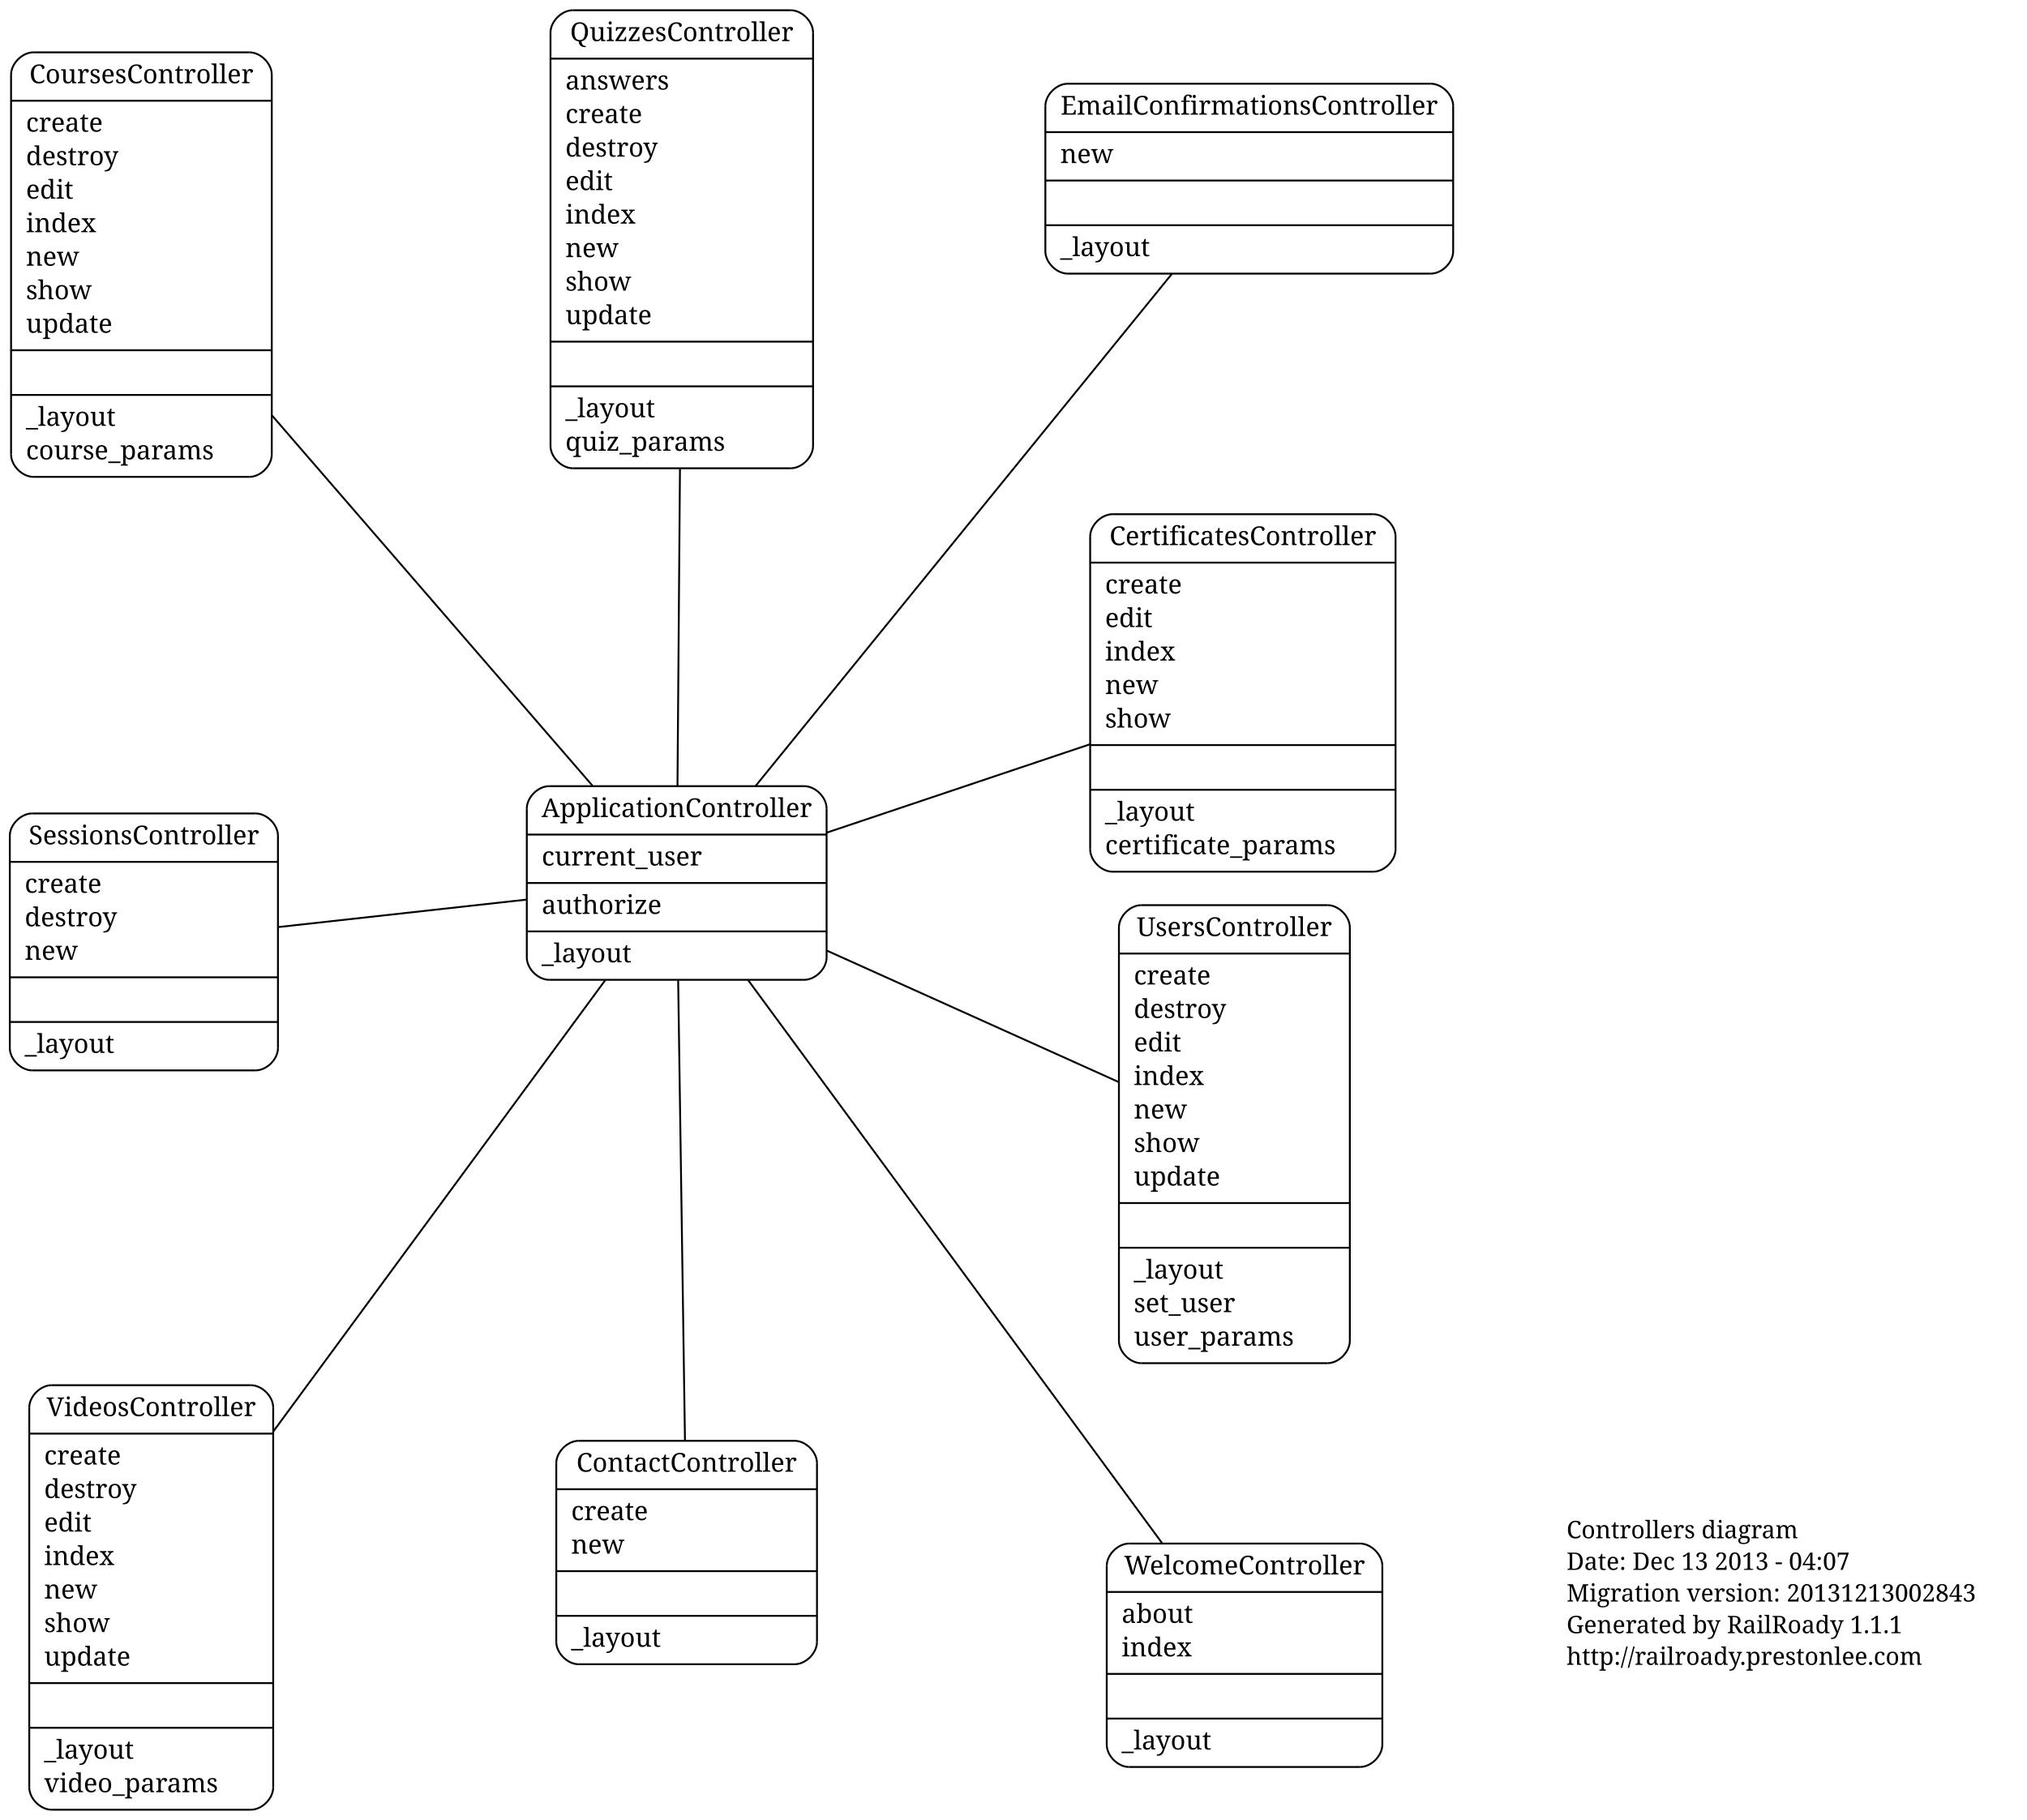
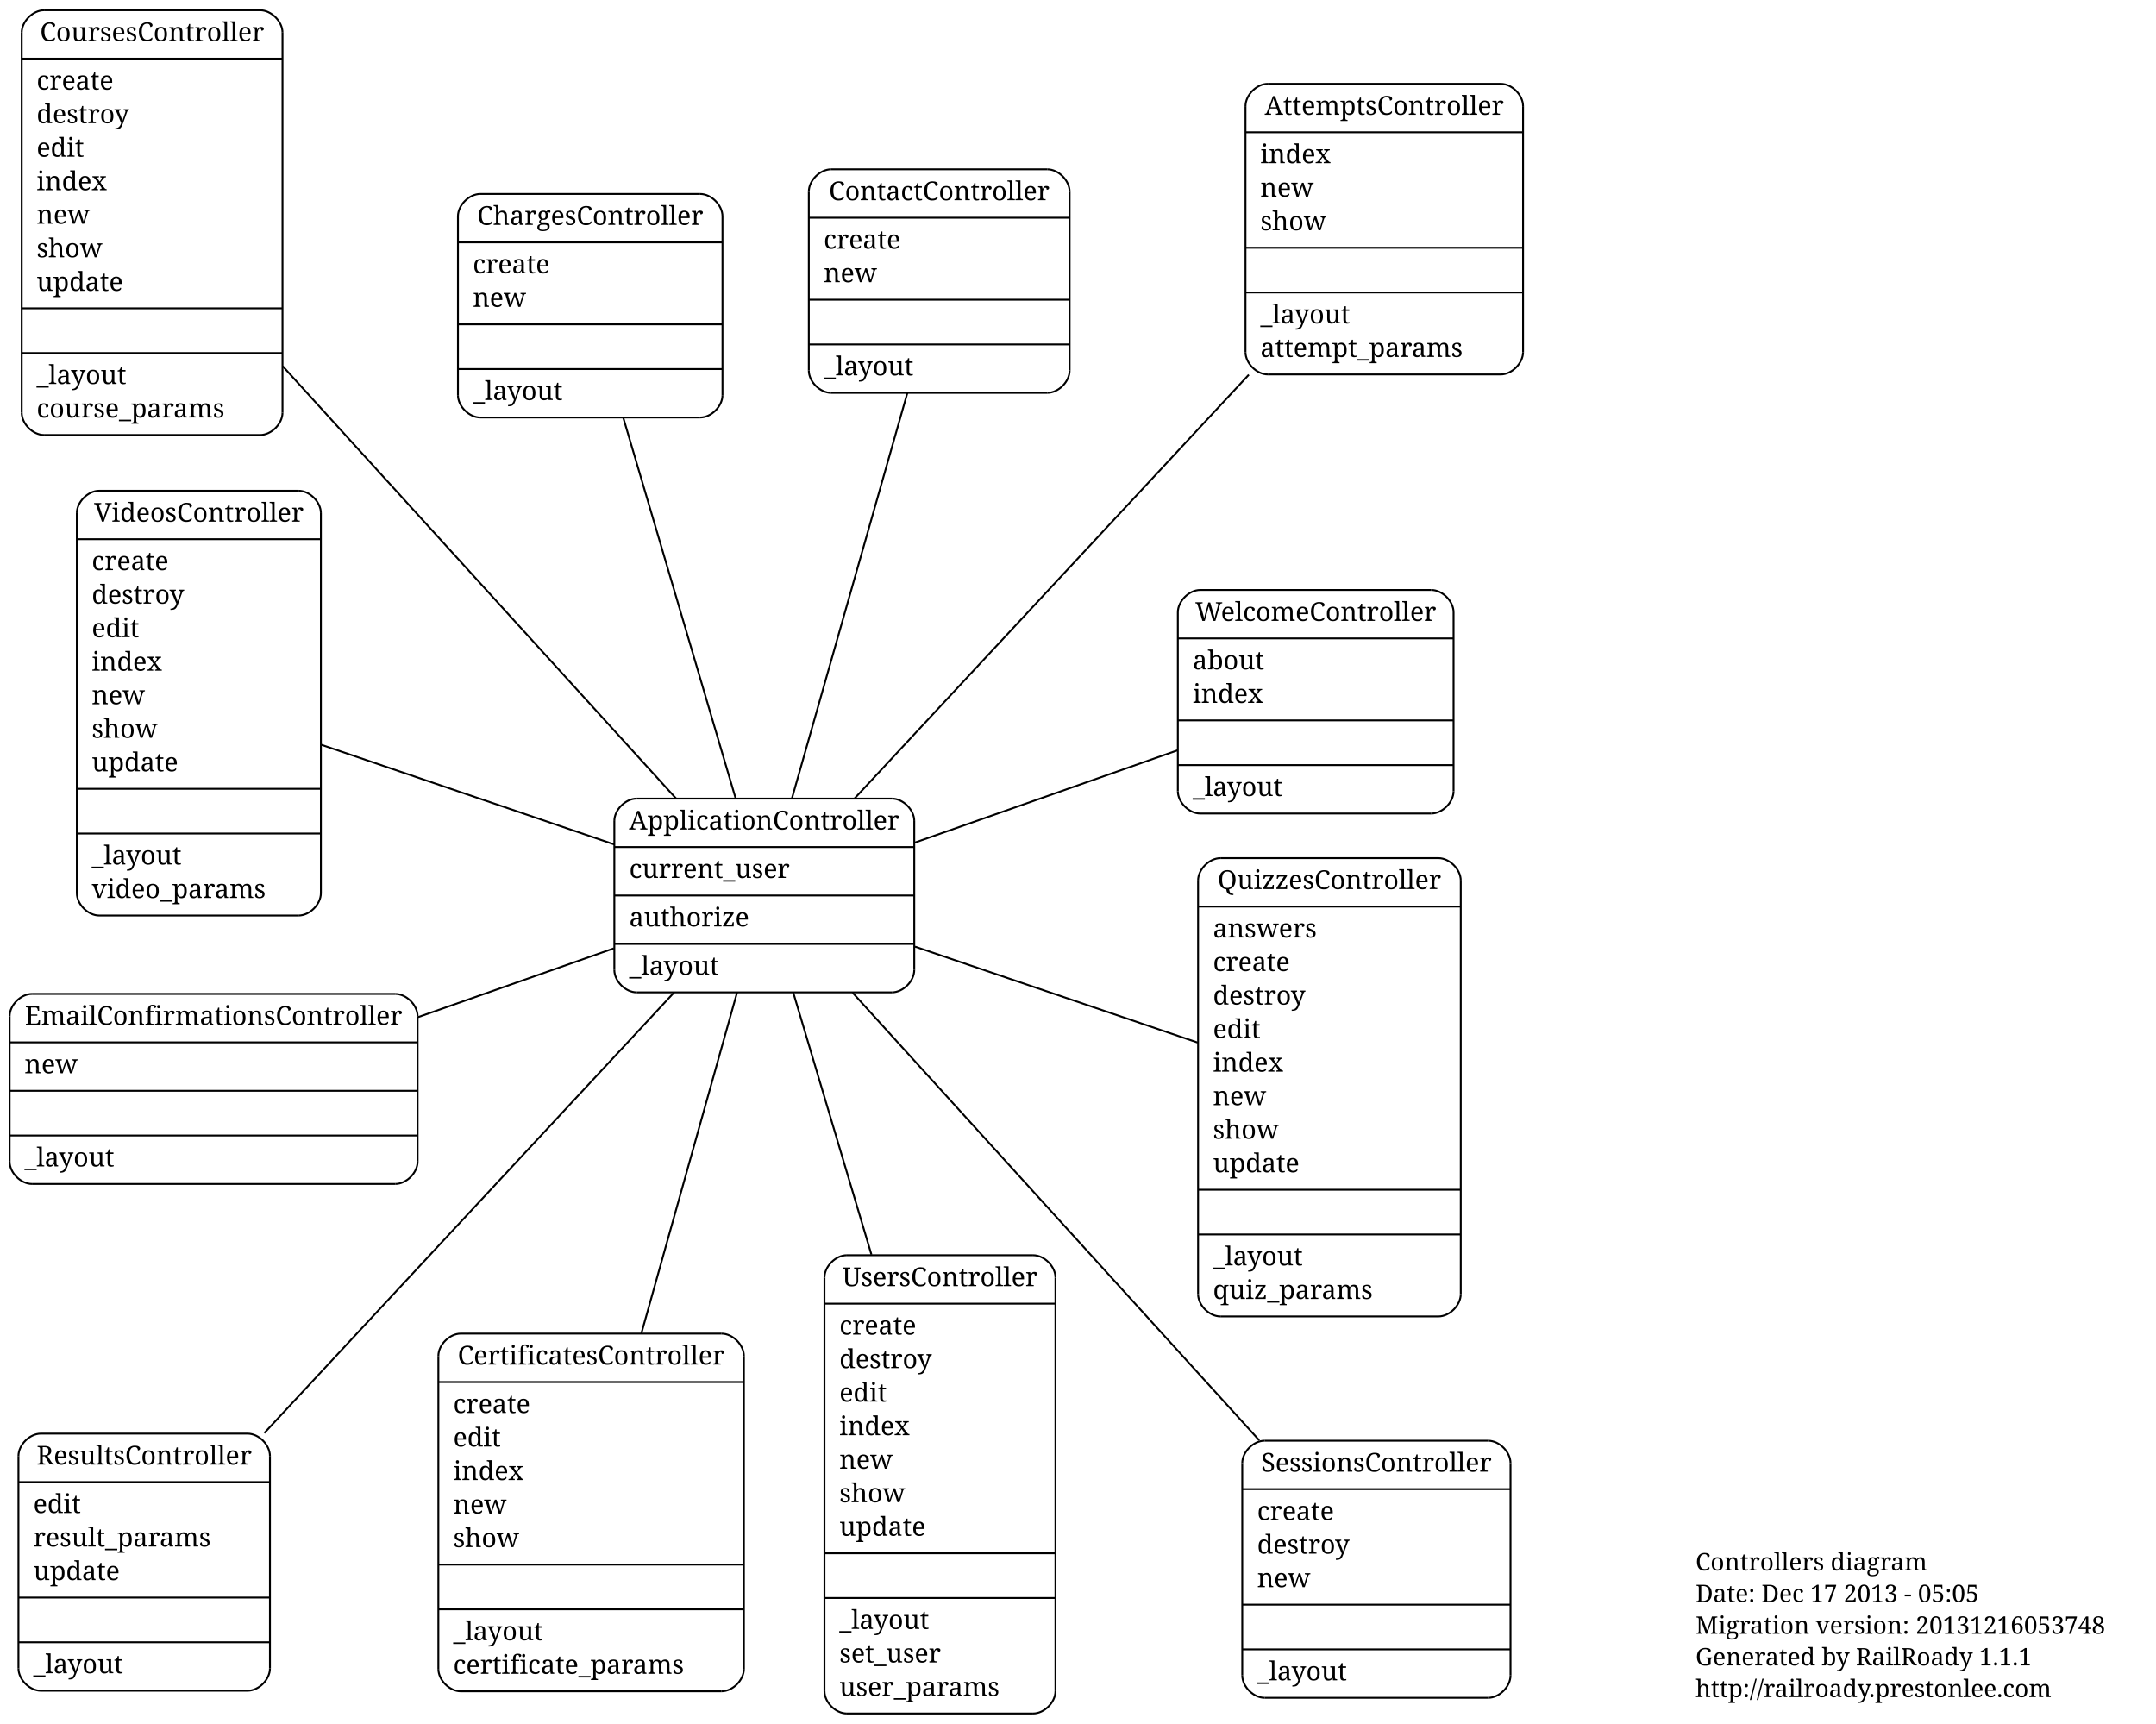
- <svg xmlns="http://www.w3.org/2000/svg" width="1088pt" height="977pt" viewBox="0.00 0.00 1088.00 977.48">
-   <g id="graph1" class="graph" transform="scale(1 1) rotate(0) translate(4 973.478)">
-     <polygon fill="white" stroke="white" points="-4,5 -4,-973.478 1085,-973.478 1085,5 -4,5" />
+ <svg xmlns="http://www.w3.org/2000/svg" width="1157pt" height="925pt" viewBox="0.00 0.00 1157.00 925.27">
+   <g id="graph1" class="graph" transform="scale(1 1) rotate(0) translate(4 921.273)">
+     <polygon fill="white" stroke="white" points="-4,5 -4,-921.273 1154,-921.273 1154,5 -4,5" />
    <g id="node1" class="node">
-       <text text-anchor="start" x="837" y="-147.3" font-family="Times Roman,serif" font-size="13.00">Controllers diagram</text>
-       <text text-anchor="start" x="837" y="-130.3" font-family="Times Roman,serif" font-size="13.00">Date: Dec 13 2013 - 04:07</text>
-       <text text-anchor="start" x="837" y="-113.3" font-family="Times Roman,serif" font-size="13.00">Migration version: 20131213002843</text>
-       <text text-anchor="start" x="837" y="-96.3" font-family="Times Roman,serif" font-size="13.00">Generated by RailRoady 1.1.1</text>
-       <text text-anchor="start" x="837" y="-79.3" font-family="Times Roman,serif" font-size="13.00">http://railroady.prestonlee.com</text>
+       <text text-anchor="start" x="906" y="-78.3" font-family="Times Roman,serif" font-size="13.00">Controllers diagram</text>
+       <text text-anchor="start" x="906" y="-61.3" font-family="Times Roman,serif" font-size="13.00">Date: Dec 17 2013 - 05:05</text>
+       <text text-anchor="start" x="906" y="-44.3" font-family="Times Roman,serif" font-size="13.00">Migration version: 20131216053748</text>
+       <text text-anchor="start" x="906" y="-27.3" font-family="Times Roman,serif" font-size="13.00">Generated by RailRoady 1.1.1</text>
+       <text text-anchor="start" x="906" y="-10.3" font-family="Times Roman,serif" font-size="13.00">http://railroady.prestonlee.com</text>
    </g>
    <g id="node2" class="node">
-       <polyline fill="none" stroke="black" points="290.636,-447.232 427.636,-447.232 " />
-       <path fill="none" stroke="black" d="M427.636,-447.232C433.636,-447.232 439.636,-453.232 439.636,-459.232" />
-       <polyline fill="none" stroke="black" points="439.636,-459.232 439.636,-539.232 " />
-       <path fill="none" stroke="black" d="M439.636,-539.232C439.636,-545.232 433.636,-551.232 427.636,-551.232" />
-       <polyline fill="none" stroke="black" points="427.636,-551.232 290.636,-551.232 " />
-       <path fill="none" stroke="black" d="M290.636,-551.232C284.636,-551.232 278.636,-545.232 278.636,-539.232" />
-       <polyline fill="none" stroke="black" points="278.636,-539.232 278.636,-459.232 " />
-       <path fill="none" stroke="black" d="M278.636,-459.232C278.636,-453.232 284.636,-447.232 290.636,-447.232" />
-       <text text-anchor="middle" x="359.136" y="-534.632" font-family="Times Roman,serif" font-size="14.00">ApplicationController</text>
-       <polyline fill="none" stroke="black" points="278.636,-525.232 439.636,-525.232 " />
-       <text text-anchor="start" x="286.636" y="-508.632" font-family="Times Roman,serif" font-size="14.00">current_user</text>
-       <polyline fill="none" stroke="black" points="278.636,-499.232 439.636,-499.232 " />
-       <text text-anchor="start" x="286.636" y="-482.632" font-family="Times Roman,serif" font-size="14.00">authorize</text>
-       <polyline fill="none" stroke="black" points="278.636,-473.232 439.636,-473.232 " />
-       <text text-anchor="start" x="286.636" y="-456.632" font-family="Times Roman,serif" font-size="14.00">_layout</text>
+       <polyline fill="none" stroke="black" points="337.605,-388.598 474.605,-388.598 " />
+       <path fill="none" stroke="black" d="M474.605,-388.598C480.605,-388.598 486.605,-394.598 486.605,-400.598" />
+       <polyline fill="none" stroke="black" points="486.605,-400.598 486.605,-480.598 " />
+       <path fill="none" stroke="black" d="M486.605,-480.598C486.605,-486.598 480.605,-492.598 474.605,-492.598" />
+       <polyline fill="none" stroke="black" points="474.605,-492.598 337.605,-492.598 " />
+       <path fill="none" stroke="black" d="M337.605,-492.598C331.605,-492.598 325.605,-486.598 325.605,-480.598" />
+       <polyline fill="none" stroke="black" points="325.605,-480.598 325.605,-400.598 " />
+       <path fill="none" stroke="black" d="M325.605,-400.598C325.605,-394.598 331.605,-388.598 337.605,-388.598" />
+       <text text-anchor="middle" x="406.105" y="-475.998" font-family="Times Roman,serif" font-size="14.00">ApplicationController</text>
+       <polyline fill="none" stroke="black" points="325.605,-466.598 486.605,-466.598 " />
+       <text text-anchor="start" x="333.605" y="-449.998" font-family="Times Roman,serif" font-size="14.00">current_user</text>
+       <polyline fill="none" stroke="black" points="325.605,-440.598 486.605,-440.598 " />
+       <text text-anchor="start" x="333.605" y="-423.998" font-family="Times Roman,serif" font-size="14.00">authorize</text>
+       <polyline fill="none" stroke="black" points="325.605,-414.598 486.605,-414.598 " />
+       <text text-anchor="start" x="333.605" y="-397.998" font-family="Times Roman,serif" font-size="14.00">_layout</text>
    </g>
    <g id="node3" class="node">
-       <polyline fill="none" stroke="black" points="593.171,-505.3 733.171,-505.3 " />
-       <path fill="none" stroke="black" d="M733.171,-505.3C739.171,-505.3 745.171,-511.3 745.171,-517.3" />
-       <polyline fill="none" stroke="black" points="745.171,-517.3 745.171,-685.3 " />
-       <path fill="none" stroke="black" d="M745.171,-685.3C745.171,-691.3 739.171,-697.3 733.171,-697.3" />
-       <polyline fill="none" stroke="black" points="733.171,-697.3 593.171,-697.3 " />
-       <path fill="none" stroke="black" d="M593.171,-697.3C587.171,-697.3 581.171,-691.3 581.171,-685.3" />
-       <polyline fill="none" stroke="black" points="581.171,-685.3 581.171,-517.3 " />
-       <path fill="none" stroke="black" d="M581.171,-517.3C581.171,-511.3 587.171,-505.3 593.171,-505.3" />
-       <text text-anchor="middle" x="663.171" y="-680.7" font-family="Times Roman,serif" font-size="14.00">CertificatesController</text>
-       <polyline fill="none" stroke="black" points="581.171,-671.3 745.171,-671.3 " />
-       <text text-anchor="start" x="589.171" y="-654.7" font-family="Times Roman,serif" font-size="14.00">create</text>
-       <text text-anchor="start" x="589.171" y="-636.7" font-family="Times Roman,serif" font-size="14.00">edit</text>
-       <text text-anchor="start" x="589.171" y="-618.7" font-family="Times Roman,serif" font-size="14.00">index</text>
-       <text text-anchor="start" x="589.171" y="-600.7" font-family="Times Roman,serif" font-size="14.00">new</text>
-       <text text-anchor="start" x="589.171" y="-582.7" font-family="Times Roman,serif" font-size="14.00">show</text>
-       <polyline fill="none" stroke="black" points="581.171,-573.3 745.171,-573.3 " />
-       <polyline fill="none" stroke="black" points="581.171,-549.3 745.171,-549.3 " />
-       <text text-anchor="start" x="589.171" y="-532.7" font-family="Times Roman,serif" font-size="14.00">_layout</text>
-       <text text-anchor="start" x="589.171" y="-514.7" font-family="Times Roman,serif" font-size="14.00">certificate_params</text>
+       <polyline fill="none" stroke="black" points="676.406,-720.281 801.406,-720.281 " />
+       <path fill="none" stroke="black" d="M801.406,-720.281C807.406,-720.281 813.406,-726.281 813.406,-732.281" />
+       <polyline fill="none" stroke="black" points="813.406,-732.281 813.406,-864.281 " />
+       <path fill="none" stroke="black" d="M813.406,-864.281C813.406,-870.281 807.406,-876.281 801.406,-876.281" />
+       <polyline fill="none" stroke="black" points="801.406,-876.281 676.406,-876.281 " />
+       <path fill="none" stroke="black" d="M676.406,-876.281C670.406,-876.281 664.406,-870.281 664.406,-864.281" />
+       <polyline fill="none" stroke="black" points="664.406,-864.281 664.406,-732.281 " />
+       <path fill="none" stroke="black" d="M664.406,-732.281C664.406,-726.281 670.406,-720.281 676.406,-720.281" />
+       <text text-anchor="middle" x="738.906" y="-859.681" font-family="Times Roman,serif" font-size="14.00">AttemptsController</text>
+       <polyline fill="none" stroke="black" points="664.406,-850.281 813.406,-850.281 " />
+       <text text-anchor="start" x="672.406" y="-833.681" font-family="Times Roman,serif" font-size="14.00">index</text>
+       <text text-anchor="start" x="672.406" y="-815.681" font-family="Times Roman,serif" font-size="14.00">new</text>
+       <text text-anchor="start" x="672.406" y="-797.681" font-family="Times Roman,serif" font-size="14.00">show</text>
+       <polyline fill="none" stroke="black" points="664.406,-788.281 813.406,-788.281 " />
+       <polyline fill="none" stroke="black" points="664.406,-764.281 813.406,-764.281 " />
+       <text text-anchor="start" x="672.406" y="-747.681" font-family="Times Roman,serif" font-size="14.00">_layout</text>
+       <text text-anchor="start" x="672.406" y="-729.681" font-family="Times Roman,serif" font-size="14.00">attempt_params</text>
    </g>
    <g id="edge2" class="edge">
-       <path fill="none" stroke="black" d="M439.814,-526.317C483.443,-540.963 537.21,-559.013 581.058,-573.734" />
+       <path fill="none" stroke="black" d="M454.497,-492.608C510.112,-552.381 601.962,-651.099 666.19,-720.129" />
    </g>
    <g id="node4" class="node">
-       <polyline fill="none" stroke="black" points="306.468,-79.629 422.468,-79.629 " />
-       <path fill="none" stroke="black" d="M422.468,-79.629C428.468,-79.629 434.468,-85.629 434.468,-91.629" />
-       <polyline fill="none" stroke="black" points="434.468,-91.629 434.468,-187.629 " />
-       <path fill="none" stroke="black" d="M434.468,-187.629C434.468,-193.629 428.468,-199.629 422.468,-199.629" />
-       <polyline fill="none" stroke="black" points="422.468,-199.629 306.468,-199.629 " />
-       <path fill="none" stroke="black" d="M306.468,-199.629C300.468,-199.629 294.468,-193.629 294.468,-187.629" />
-       <polyline fill="none" stroke="black" points="294.468,-187.629 294.468,-91.629 " />
-       <path fill="none" stroke="black" d="M294.468,-91.629C294.468,-85.629 300.468,-79.629 306.468,-79.629" />
-       <text text-anchor="middle" x="364.468" y="-183.029" font-family="Times Roman,serif" font-size="14.00">ContactController</text>
-       <polyline fill="none" stroke="black" points="294.468,-173.629 434.468,-173.629 " />
-       <text text-anchor="start" x="302.468" y="-157.029" font-family="Times Roman,serif" font-size="14.00">create</text>
-       <text text-anchor="start" x="302.468" y="-139.029" font-family="Times Roman,serif" font-size="14.00">new</text>
-       <polyline fill="none" stroke="black" points="294.468,-129.629 434.468,-129.629 " />
-       <polyline fill="none" stroke="black" points="294.468,-105.629 434.468,-105.629 " />
-       <text text-anchor="start" x="302.468" y="-89.029" font-family="Times Roman,serif" font-size="14.00">_layout</text>
+       <polyline fill="none" stroke="black" points="243.147,-13.42 383.147,-13.42 " />
+       <path fill="none" stroke="black" d="M383.147,-13.42C389.147,-13.42 395.147,-19.42 395.147,-25.42" />
+       <polyline fill="none" stroke="black" points="395.147,-25.42 395.147,-193.42 " />
+       <path fill="none" stroke="black" d="M395.147,-193.42C395.147,-199.42 389.147,-205.42 383.147,-205.42" />
+       <polyline fill="none" stroke="black" points="383.147,-205.42 243.147,-205.42 " />
+       <path fill="none" stroke="black" d="M243.147,-205.42C237.147,-205.42 231.147,-199.42 231.147,-193.42" />
+       <polyline fill="none" stroke="black" points="231.147,-193.42 231.147,-25.42 " />
+       <path fill="none" stroke="black" d="M231.147,-25.42C231.147,-19.42 237.147,-13.42 243.147,-13.42" />
+       <text text-anchor="middle" x="313.147" y="-188.82" font-family="Times Roman,serif" font-size="14.00">CertificatesController</text>
+       <polyline fill="none" stroke="black" points="231.147,-179.42 395.147,-179.42 " />
+       <text text-anchor="start" x="239.147" y="-162.82" font-family="Times Roman,serif" font-size="14.00">create</text>
+       <text text-anchor="start" x="239.147" y="-144.82" font-family="Times Roman,serif" font-size="14.00">edit</text>
+       <text text-anchor="start" x="239.147" y="-126.82" font-family="Times Roman,serif" font-size="14.00">index</text>
+       <text text-anchor="start" x="239.147" y="-108.82" font-family="Times Roman,serif" font-size="14.00">new</text>
+       <text text-anchor="start" x="239.147" y="-90.82" font-family="Times Roman,serif" font-size="14.00">show</text>
+       <polyline fill="none" stroke="black" points="231.147,-81.42 395.147,-81.42 " />
+       <polyline fill="none" stroke="black" points="231.147,-57.42 395.147,-57.42 " />
+       <text text-anchor="start" x="239.147" y="-40.82" font-family="Times Roman,serif" font-size="14.00">_layout</text>
+       <text text-anchor="start" x="239.147" y="-22.82" font-family="Times Roman,serif" font-size="14.00">certificate_params</text>
    </g>
    <g id="edge4" class="edge">
-       <path fill="none" stroke="black" d="M359.912,-446.943C360.885,-381.297 362.551,-268.93 363.576,-199.786" />
+       <path fill="none" stroke="black" d="M391.478,-388.487C377.75,-339.578 356.878,-265.22 340.131,-205.555" />
    </g>
    <g id="node5" class="node">
-       <polyline fill="none" stroke="black" points="13.676,-717.364 129.676,-717.364 " />
-       <path fill="none" stroke="black" d="M129.676,-717.364C135.676,-717.364 141.676,-723.364 141.676,-729.364" />
-       <polyline fill="none" stroke="black" points="141.676,-729.364 141.676,-933.364 " />
-       <path fill="none" stroke="black" d="M141.676,-933.364C141.676,-939.364 135.676,-945.364 129.676,-945.364" />
-       <polyline fill="none" stroke="black" points="129.676,-945.364 13.676,-945.364 " />
-       <path fill="none" stroke="black" d="M13.676,-945.364C7.676,-945.364 1.676,-939.364 1.676,-933.364" />
-       <polyline fill="none" stroke="black" points="1.676,-933.364 1.676,-729.364 " />
-       <path fill="none" stroke="black" d="M1.676,-729.364C1.676,-723.364 7.676,-717.364 13.676,-717.364" />
-       <text text-anchor="middle" x="71.676" y="-928.764" font-family="Times Roman,serif" font-size="14.00">CoursesController</text>
-       <polyline fill="none" stroke="black" points="1.676,-919.364 141.676,-919.364 " />
-       <text text-anchor="start" x="9.676" y="-902.764" font-family="Times Roman,serif" font-size="14.00">create</text>
-       <text text-anchor="start" x="9.676" y="-884.764" font-family="Times Roman,serif" font-size="14.00">destroy</text>
-       <text text-anchor="start" x="9.676" y="-866.764" font-family="Times Roman,serif" font-size="14.00">edit</text>
-       <text text-anchor="start" x="9.676" y="-848.764" font-family="Times Roman,serif" font-size="14.00">index</text>
-       <text text-anchor="start" x="9.676" y="-830.764" font-family="Times Roman,serif" font-size="14.00">new</text>
-       <text text-anchor="start" x="9.676" y="-812.764" font-family="Times Roman,serif" font-size="14.00">show</text>
-       <text text-anchor="start" x="9.676" y="-794.764" font-family="Times Roman,serif" font-size="14.00">update</text>
-       <polyline fill="none" stroke="black" points="1.676,-785.364 141.676,-785.364 " />
-       <polyline fill="none" stroke="black" points="1.676,-761.364 141.676,-761.364 " />
-       <text text-anchor="start" x="9.676" y="-744.764" font-family="Times Roman,serif" font-size="14.00">_layout</text>
-       <text text-anchor="start" x="9.676" y="-726.764" font-family="Times Roman,serif" font-size="14.00">course_params</text>
+       <polyline fill="none" stroke="black" points="253.658,-697.17 371.658,-697.17 " />
+       <path fill="none" stroke="black" d="M371.658,-697.17C377.658,-697.17 383.658,-703.17 383.658,-709.17" />
+       <polyline fill="none" stroke="black" points="383.658,-709.17 383.658,-805.17 " />
+       <path fill="none" stroke="black" d="M383.658,-805.17C383.658,-811.17 377.658,-817.17 371.658,-817.17" />
+       <polyline fill="none" stroke="black" points="371.658,-817.17 253.658,-817.17 " />
+       <path fill="none" stroke="black" d="M253.658,-817.17C247.658,-817.17 241.658,-811.17 241.658,-805.17" />
+       <polyline fill="none" stroke="black" points="241.658,-805.17 241.658,-709.17 " />
+       <path fill="none" stroke="black" d="M241.658,-709.17C241.658,-703.17 247.658,-697.17 253.658,-697.17" />
+       <text text-anchor="middle" x="312.658" y="-800.57" font-family="Times Roman,serif" font-size="14.00">ChargesController</text>
+       <polyline fill="none" stroke="black" points="241.658,-791.17 383.658,-791.17 " />
+       <text text-anchor="start" x="249.658" y="-774.57" font-family="Times Roman,serif" font-size="14.00">create</text>
+       <text text-anchor="start" x="249.658" y="-756.57" font-family="Times Roman,serif" font-size="14.00">new</text>
+       <polyline fill="none" stroke="black" points="241.658,-747.17 383.658,-747.17 " />
+       <polyline fill="none" stroke="black" points="241.658,-723.17 383.658,-723.17 " />
+       <text text-anchor="start" x="249.658" y="-706.57" font-family="Times Roman,serif" font-size="14.00">_layout</text>
    </g>
    <g id="edge6" class="edge">
-       <path fill="none" stroke="black" d="M313.905,-551.493C267.736,-604.836 195.442,-688.365 141.838,-750.298" />
+       <path fill="none" stroke="black" d="M390.674,-492.873C374.112,-548.983 347.84,-637.983 330.426,-696.976" />
    </g>
    <g id="node6" class="node">
-       <polyline fill="none" stroke="black" points="569.111,-826.515 764.111,-826.515 " />
-       <path fill="none" stroke="black" d="M764.111,-826.515C770.111,-826.515 776.111,-832.515 776.111,-838.515" />
-       <polyline fill="none" stroke="black" points="776.111,-838.515 776.111,-916.515 " />
-       <path fill="none" stroke="black" d="M776.111,-916.515C776.111,-922.515 770.111,-928.515 764.111,-928.515" />
-       <polyline fill="none" stroke="black" points="764.111,-928.515 569.111,-928.515 " />
-       <path fill="none" stroke="black" d="M569.111,-928.515C563.111,-928.515 557.111,-922.515 557.111,-916.515" />
-       <polyline fill="none" stroke="black" points="557.111,-916.515 557.111,-838.515 " />
-       <path fill="none" stroke="black" d="M557.111,-838.515C557.111,-832.515 563.111,-826.515 569.111,-826.515" />
-       <text text-anchor="middle" x="666.611" y="-911.915" font-family="Times Roman,serif" font-size="14.00">EmailConfirmationsController</text>
-       <polyline fill="none" stroke="black" points="557.111,-902.515 776.111,-902.515 " />
-       <text text-anchor="start" x="565.111" y="-885.915" font-family="Times Roman,serif" font-size="14.00">new</text>
-       <polyline fill="none" stroke="black" points="557.111,-876.515 776.111,-876.515 " />
-       <polyline fill="none" stroke="black" points="557.111,-852.515 776.111,-852.515 " />
-       <text text-anchor="start" x="565.111" y="-835.915" font-family="Times Roman,serif" font-size="14.00">_layout</text>
+       <polyline fill="none" stroke="black" points="441.997,-710.397 557.997,-710.397 " />
+       <path fill="none" stroke="black" d="M557.997,-710.397C563.997,-710.397 569.997,-716.397 569.997,-722.397" />
+       <polyline fill="none" stroke="black" points="569.997,-722.397 569.997,-818.397 " />
+       <path fill="none" stroke="black" d="M569.997,-818.397C569.997,-824.397 563.997,-830.397 557.997,-830.397" />
+       <polyline fill="none" stroke="black" points="557.997,-830.397 441.997,-830.397 " />
+       <path fill="none" stroke="black" d="M441.997,-830.397C435.997,-830.397 429.997,-824.397 429.997,-818.397" />
+       <polyline fill="none" stroke="black" points="429.997,-818.397 429.997,-722.397 " />
+       <path fill="none" stroke="black" d="M429.997,-722.397C429.997,-716.397 435.997,-710.397 441.997,-710.397" />
+       <text text-anchor="middle" x="499.997" y="-813.797" font-family="Times Roman,serif" font-size="14.00">ContactController</text>
+       <polyline fill="none" stroke="black" points="429.997,-804.397 569.997,-804.397 " />
+       <text text-anchor="start" x="437.997" y="-787.797" font-family="Times Roman,serif" font-size="14.00">create</text>
+       <text text-anchor="start" x="437.997" y="-769.797" font-family="Times Roman,serif" font-size="14.00">new</text>
+       <polyline fill="none" stroke="black" points="429.997,-760.397 569.997,-760.397 " />
+       <polyline fill="none" stroke="black" points="429.997,-736.397 569.997,-736.397 " />
+       <text text-anchor="start" x="437.997" y="-719.797" font-family="Times Roman,serif" font-size="14.00">_layout</text>
    </g>
    <g id="edge8" class="edge">
-       <path fill="none" stroke="black" d="M401.567,-551.434C460.544,-623.994 566.627,-754.507 625.107,-826.454" />
+       <path fill="none" stroke="black" d="M420.982,-492.856C437.814,-551.976 465.179,-648.099 482.882,-710.282" />
    </g>
    <g id="node7" class="node">
-       <polyline fill="none" stroke="black" points="303.361,-721.978 420.361,-721.978 " />
-       <path fill="none" stroke="black" d="M420.361,-721.978C426.361,-721.978 432.361,-727.978 432.361,-733.978" />
-       <polyline fill="none" stroke="black" points="432.361,-733.978 432.361,-955.978 " />
-       <path fill="none" stroke="black" d="M432.361,-955.978C432.361,-961.978 426.361,-967.978 420.361,-967.978" />
-       <polyline fill="none" stroke="black" points="420.361,-967.978 303.361,-967.978 " />
-       <path fill="none" stroke="black" d="M303.361,-967.978C297.361,-967.978 291.361,-961.978 291.361,-955.978" />
-       <polyline fill="none" stroke="black" points="291.361,-955.978 291.361,-733.978 " />
-       <path fill="none" stroke="black" d="M291.361,-733.978C291.361,-727.978 297.361,-721.978 303.361,-721.978" />
-       <text text-anchor="middle" x="361.861" y="-951.378" font-family="Times Roman,serif" font-size="14.00">QuizzesController</text>
-       <polyline fill="none" stroke="black" points="291.361,-941.978 432.361,-941.978 " />
-       <text text-anchor="start" x="299.361" y="-925.378" font-family="Times Roman,serif" font-size="14.00">answers</text>
-       <text text-anchor="start" x="299.361" y="-907.378" font-family="Times Roman,serif" font-size="14.00">create</text>
-       <text text-anchor="start" x="299.361" y="-889.378" font-family="Times Roman,serif" font-size="14.00">destroy</text>
-       <text text-anchor="start" x="299.361" y="-871.378" font-family="Times Roman,serif" font-size="14.00">edit</text>
-       <text text-anchor="start" x="299.361" y="-853.378" font-family="Times Roman,serif" font-size="14.00">index</text>
-       <text text-anchor="start" x="299.361" y="-835.378" font-family="Times Roman,serif" font-size="14.00">new</text>
-       <text text-anchor="start" x="299.361" y="-817.378" font-family="Times Roman,serif" font-size="14.00">show</text>
-       <text text-anchor="start" x="299.361" y="-799.378" font-family="Times Roman,serif" font-size="14.00">update</text>
-       <polyline fill="none" stroke="black" points="291.361,-789.978 432.361,-789.978 " />
-       <polyline fill="none" stroke="black" points="291.361,-765.978 432.361,-765.978 " />
-       <text text-anchor="start" x="299.361" y="-749.378" font-family="Times Roman,serif" font-size="14.00">_layout</text>
-       <text text-anchor="start" x="299.361" y="-731.378" font-family="Times Roman,serif" font-size="14.00">quiz_params</text>
+       <polyline fill="none" stroke="black" points="19.476,-687.773 135.476,-687.773 " />
+       <path fill="none" stroke="black" d="M135.476,-687.773C141.476,-687.773 147.476,-693.773 147.476,-699.773" />
+       <polyline fill="none" stroke="black" points="147.476,-699.773 147.476,-903.773 " />
+       <path fill="none" stroke="black" d="M147.476,-903.773C147.476,-909.773 141.476,-915.773 135.476,-915.773" />
+       <polyline fill="none" stroke="black" points="135.476,-915.773 19.476,-915.773 " />
+       <path fill="none" stroke="black" d="M19.476,-915.773C13.476,-915.773 7.476,-909.773 7.476,-903.773" />
+       <polyline fill="none" stroke="black" points="7.476,-903.773 7.476,-699.773 " />
+       <path fill="none" stroke="black" d="M7.476,-699.773C7.476,-693.773 13.476,-687.773 19.476,-687.773" />
+       <text text-anchor="middle" x="77.475" y="-899.173" font-family="Times Roman,serif" font-size="14.00">CoursesController</text>
+       <polyline fill="none" stroke="black" points="7.476,-889.773 147.476,-889.773 " />
+       <text text-anchor="start" x="15.476" y="-873.173" font-family="Times Roman,serif" font-size="14.00">create</text>
+       <text text-anchor="start" x="15.476" y="-855.173" font-family="Times Roman,serif" font-size="14.00">destroy</text>
+       <text text-anchor="start" x="15.476" y="-837.173" font-family="Times Roman,serif" font-size="14.00">edit</text>
+       <text text-anchor="start" x="15.476" y="-819.173" font-family="Times Roman,serif" font-size="14.00">index</text>
+       <text text-anchor="start" x="15.476" y="-801.173" font-family="Times Roman,serif" font-size="14.00">new</text>
+       <text text-anchor="start" x="15.476" y="-783.173" font-family="Times Roman,serif" font-size="14.00">show</text>
+       <text text-anchor="start" x="15.476" y="-765.173" font-family="Times Roman,serif" font-size="14.00">update</text>
+       <polyline fill="none" stroke="black" points="7.476,-755.773 147.476,-755.773 " />
+       <polyline fill="none" stroke="black" points="7.476,-731.773 147.476,-731.773 " />
+       <text text-anchor="start" x="15.476" y="-715.173" font-family="Times Roman,serif" font-size="14.00">_layout</text>
+       <text text-anchor="start" x="15.476" y="-697.173" font-family="Times Roman,serif" font-size="14.00">course_params</text>
    </g>
    <g id="edge10" class="edge">
-       <path fill="none" stroke="black" d="M359.547,-551.368C359.902,-596.361 360.428,-663.146 360.889,-721.659" />
+       <path fill="none" stroke="black" d="M358.67,-492.73C303.301,-553.582 211.221,-654.782 147.595,-724.709" />
    </g>
    <g id="node8" class="node">
-       <polyline fill="none" stroke="black" points="13,-398.583 133,-398.583 " />
-       <path fill="none" stroke="black" d="M133,-398.583C139,-398.583 145,-404.583 145,-410.583" />
-       <polyline fill="none" stroke="black" points="145,-410.583 145,-524.583 " />
-       <path fill="none" stroke="black" d="M145,-524.583C145,-530.583 139,-536.583 133,-536.583" />
-       <polyline fill="none" stroke="black" points="133,-536.583 13,-536.583 " />
-       <path fill="none" stroke="black" d="M13,-536.583C7,-536.583 1,-530.583 1,-524.583" />
-       <polyline fill="none" stroke="black" points="1,-524.583 1,-410.583 " />
-       <path fill="none" stroke="black" d="M1,-410.583C1,-404.583 7,-398.583 13,-398.583" />
-       <text text-anchor="middle" x="73" y="-519.983" font-family="Times Roman,serif" font-size="14.00">SessionsController</text>
-       <polyline fill="none" stroke="black" points="1,-510.583 145,-510.583 " />
-       <text text-anchor="start" x="9" y="-493.983" font-family="Times Roman,serif" font-size="14.00">create</text>
-       <text text-anchor="start" x="9" y="-475.983" font-family="Times Roman,serif" font-size="14.00">destroy</text>
-       <text text-anchor="start" x="9" y="-457.983" font-family="Times Roman,serif" font-size="14.00">new</text>
-       <polyline fill="none" stroke="black" points="1,-448.583 145,-448.583 " />
-       <polyline fill="none" stroke="black" points="1,-424.583 145,-424.583 " />
-       <text text-anchor="start" x="9" y="-407.983" font-family="Times Roman,serif" font-size="14.00">_layout</text>
+       <polyline fill="none" stroke="black" points="13,-285.755 208,-285.755 " />
+       <path fill="none" stroke="black" d="M208,-285.755C214,-285.755 220,-291.755 220,-297.755" />
+       <polyline fill="none" stroke="black" points="220,-297.755 220,-375.755 " />
+       <path fill="none" stroke="black" d="M220,-375.755C220,-381.755 214,-387.755 208,-387.755" />
+       <polyline fill="none" stroke="black" points="208,-387.755 13,-387.755 " />
+       <path fill="none" stroke="black" d="M13,-387.755C7,-387.755 1,-381.755 1,-375.755" />
+       <polyline fill="none" stroke="black" points="1,-375.755 1,-297.755 " />
+       <path fill="none" stroke="black" d="M1,-297.755C1,-291.755 7,-285.755 13,-285.755" />
+       <text text-anchor="middle" x="110.5" y="-371.155" font-family="Times Roman,serif" font-size="14.00">EmailConfirmationsController</text>
+       <polyline fill="none" stroke="black" points="1,-361.755 220,-361.755 " />
+       <text text-anchor="start" x="9" y="-345.155" font-family="Times Roman,serif" font-size="14.00">new</text>
+       <polyline fill="none" stroke="black" points="1,-335.755 220,-335.755 " />
+       <polyline fill="none" stroke="black" points="1,-311.755 220,-311.755 " />
+       <text text-anchor="start" x="9" y="-295.155" font-family="Times Roman,serif" font-size="14.00">_layout</text>
    </g>
    <g id="edge12" class="edge">
-       <path fill="none" stroke="black" d="M278.289,-490.29C236.477,-485.665 185.861,-480.067 145.351,-475.586" />
+       <path fill="none" stroke="black" d="M325.33,-412.222C292.936,-400.843 255.092,-387.549 220.27,-375.316" />
    </g>
    <g id="node9" class="node">
-       <polyline fill="none" stroke="black" points="608.618,-241.332 708.618,-241.332 " />
-       <path fill="none" stroke="black" d="M708.618,-241.332C714.618,-241.332 720.618,-247.332 720.618,-253.332" />
-       <polyline fill="none" stroke="black" points="720.618,-253.332 720.618,-475.332 " />
-       <path fill="none" stroke="black" d="M720.618,-475.332C720.618,-481.332 714.618,-487.332 708.618,-487.332" />
-       <polyline fill="none" stroke="black" points="708.618,-487.332 608.618,-487.332 " />
-       <path fill="none" stroke="black" d="M608.618,-487.332C602.618,-487.332 596.618,-481.332 596.618,-475.332" />
-       <polyline fill="none" stroke="black" points="596.618,-475.332 596.618,-253.332 " />
-       <path fill="none" stroke="black" d="M596.618,-253.332C596.618,-247.332 602.618,-241.332 608.618,-241.332" />
-       <text text-anchor="middle" x="658.618" y="-470.732" font-family="Times Roman,serif" font-size="14.00">UsersController</text>
-       <polyline fill="none" stroke="black" points="596.618,-461.332 720.618,-461.332 " />
-       <text text-anchor="start" x="604.618" y="-444.732" font-family="Times Roman,serif" font-size="14.00">create</text>
-       <text text-anchor="start" x="604.618" y="-426.732" font-family="Times Roman,serif" font-size="14.00">destroy</text>
-       <text text-anchor="start" x="604.618" y="-408.732" font-family="Times Roman,serif" font-size="14.00">edit</text>
-       <text text-anchor="start" x="604.618" y="-390.732" font-family="Times Roman,serif" font-size="14.00">index</text>
-       <text text-anchor="start" x="604.618" y="-372.732" font-family="Times Roman,serif" font-size="14.00">new</text>
-       <text text-anchor="start" x="604.618" y="-354.732" font-family="Times Roman,serif" font-size="14.00">show</text>
-       <text text-anchor="start" x="604.618" y="-336.732" font-family="Times Roman,serif" font-size="14.00">update</text>
-       <polyline fill="none" stroke="black" points="596.618,-327.332 720.618,-327.332 " />
-       <polyline fill="none" stroke="black" points="596.618,-303.332 720.618,-303.332 " />
-       <text text-anchor="start" x="604.618" y="-286.732" font-family="Times Roman,serif" font-size="14.00">_layout</text>
-       <text text-anchor="start" x="604.618" y="-268.732" font-family="Times Roman,serif" font-size="14.00">set_user</text>
-       <text text-anchor="start" x="604.618" y="-250.732" font-family="Times Roman,serif" font-size="14.00">user_params</text>
+       <polyline fill="none" stroke="black" points="650.962,-214.643 767.962,-214.643 " />
+       <path fill="none" stroke="black" d="M767.962,-214.643C773.962,-214.643 779.962,-220.643 779.962,-226.643" />
+       <polyline fill="none" stroke="black" points="779.962,-226.643 779.962,-448.643 " />
+       <path fill="none" stroke="black" d="M779.962,-448.643C779.962,-454.643 773.962,-460.643 767.962,-460.643" />
+       <polyline fill="none" stroke="black" points="767.962,-460.643 650.962,-460.643 " />
+       <path fill="none" stroke="black" d="M650.962,-460.643C644.962,-460.643 638.962,-454.643 638.962,-448.643" />
+       <polyline fill="none" stroke="black" points="638.962,-448.643 638.962,-226.643 " />
+       <path fill="none" stroke="black" d="M638.962,-226.643C638.962,-220.643 644.962,-214.643 650.962,-214.643" />
+       <text text-anchor="middle" x="709.462" y="-444.043" font-family="Times Roman,serif" font-size="14.00">QuizzesController</text>
+       <polyline fill="none" stroke="black" points="638.962,-434.643 779.962,-434.643 " />
+       <text text-anchor="start" x="646.962" y="-418.043" font-family="Times Roman,serif" font-size="14.00">answers</text>
+       <text text-anchor="start" x="646.962" y="-400.043" font-family="Times Roman,serif" font-size="14.00">create</text>
+       <text text-anchor="start" x="646.962" y="-382.043" font-family="Times Roman,serif" font-size="14.00">destroy</text>
+       <text text-anchor="start" x="646.962" y="-364.043" font-family="Times Roman,serif" font-size="14.00">edit</text>
+       <text text-anchor="start" x="646.962" y="-346.043" font-family="Times Roman,serif" font-size="14.00">index</text>
+       <text text-anchor="start" x="646.962" y="-328.043" font-family="Times Roman,serif" font-size="14.00">new</text>
+       <text text-anchor="start" x="646.962" y="-310.043" font-family="Times Roman,serif" font-size="14.00">show</text>
+       <text text-anchor="start" x="646.962" y="-292.043" font-family="Times Roman,serif" font-size="14.00">update</text>
+       <polyline fill="none" stroke="black" points="638.962,-282.643 779.962,-282.643 " />
+       <polyline fill="none" stroke="black" points="638.962,-258.643 779.962,-258.643 " />
+       <text text-anchor="start" x="646.962" y="-242.043" font-family="Times Roman,serif" font-size="14.00">_layout</text>
+       <text text-anchor="start" x="646.962" y="-224.043" font-family="Times Roman,serif" font-size="14.00">quiz_params</text>
    </g>
    <g id="edge14" class="edge">
-       <path fill="none" stroke="black" d="M439.786,-462.904C488.988,-440.741 550.936,-412.837 596.352,-392.38" />
+       <path fill="none" stroke="black" d="M487,-413.143C534.302,-397.09 593.444,-377.018 638.855,-361.606" />
    </g>
    <g id="node10" class="node">
-       <polyline fill="none" stroke="black" points="23.447,-1.5 130.447,-1.5 " />
-       <path fill="none" stroke="black" d="M130.447,-1.5C136.447,-1.5 142.447,-7.5 142.447,-13.5" />
-       <polyline fill="none" stroke="black" points="142.447,-13.5 142.447,-217.5 " />
-       <path fill="none" stroke="black" d="M142.447,-217.5C142.447,-223.5 136.447,-229.5 130.447,-229.5" />
-       <polyline fill="none" stroke="black" points="130.447,-229.5 23.447,-229.5 " />
-       <path fill="none" stroke="black" d="M23.447,-229.5C17.447,-229.5 11.447,-223.5 11.447,-217.5" />
-       <polyline fill="none" stroke="black" points="11.447,-217.5 11.447,-13.5 " />
-       <path fill="none" stroke="black" d="M11.447,-13.5C11.447,-7.5 17.447,-1.5 23.447,-1.5" />
-       <text text-anchor="middle" x="76.947" y="-212.9" font-family="Times Roman,serif" font-size="14.00">VideosController</text>
-       <polyline fill="none" stroke="black" points="11.447,-203.5 142.447,-203.5 " />
-       <text text-anchor="start" x="19.447" y="-186.9" font-family="Times Roman,serif" font-size="14.00">create</text>
-       <text text-anchor="start" x="19.447" y="-168.9" font-family="Times Roman,serif" font-size="14.00">destroy</text>
-       <text text-anchor="start" x="19.447" y="-150.9" font-family="Times Roman,serif" font-size="14.00">edit</text>
-       <text text-anchor="start" x="19.447" y="-132.9" font-family="Times Roman,serif" font-size="14.00">index</text>
-       <text text-anchor="start" x="19.447" y="-114.9" font-family="Times Roman,serif" font-size="14.00">new</text>
-       <text text-anchor="start" x="19.447" y="-96.9" font-family="Times Roman,serif" font-size="14.00">show</text>
-       <text text-anchor="start" x="19.447" y="-78.9" font-family="Times Roman,serif" font-size="14.00">update</text>
-       <polyline fill="none" stroke="black" points="11.447,-69.5 142.447,-69.5 " />
-       <polyline fill="none" stroke="black" points="11.447,-45.5 142.447,-45.5 " />
-       <text text-anchor="start" x="19.447" y="-28.9" font-family="Times Roman,serif" font-size="14.00">_layout</text>
-       <text text-anchor="start" x="19.447" y="-10.9" font-family="Times Roman,serif" font-size="14.00">video_params</text>
+       <polyline fill="none" stroke="black" points="17.738,-13.727 128.738,-13.727 " />
+       <path fill="none" stroke="black" d="M128.738,-13.727C134.738,-13.727 140.738,-19.727 140.738,-25.727" />
+       <polyline fill="none" stroke="black" points="140.738,-25.727 140.738,-139.727 " />
+       <path fill="none" stroke="black" d="M140.738,-139.727C140.738,-145.727 134.738,-151.727 128.738,-151.727" />
+       <polyline fill="none" stroke="black" points="128.738,-151.727 17.738,-151.727 " />
+       <path fill="none" stroke="black" d="M17.738,-151.727C11.738,-151.727 5.738,-145.727 5.738,-139.727" />
+       <polyline fill="none" stroke="black" points="5.738,-139.727 5.738,-25.727 " />
+       <path fill="none" stroke="black" d="M5.738,-25.727C5.738,-19.727 11.738,-13.727 17.738,-13.727" />
+       <text text-anchor="middle" x="73.238" y="-135.127" font-family="Times Roman,serif" font-size="14.00">ResultsController</text>
+       <polyline fill="none" stroke="black" points="5.738,-125.727 140.738,-125.727 " />
+       <text text-anchor="start" x="13.738" y="-109.127" font-family="Times Roman,serif" font-size="14.00">edit</text>
+       <text text-anchor="start" x="13.738" y="-91.127" font-family="Times Roman,serif" font-size="14.00">result_params</text>
+       <text text-anchor="start" x="13.738" y="-73.127" font-family="Times Roman,serif" font-size="14.00">update</text>
+       <polyline fill="none" stroke="black" points="5.738,-63.727 140.738,-63.727 " />
+       <polyline fill="none" stroke="black" points="5.738,-39.727 140.738,-39.727 " />
+       <text text-anchor="start" x="13.738" y="-23.127" font-family="Times Roman,serif" font-size="14.00">_layout</text>
    </g>
    <g id="edge16" class="edge">
-       <path fill="none" stroke="black" d="M320.786,-447.081C275.05,-384.888 197.856,-279.916 142.57,-204.736" />
+       <path fill="none" stroke="black" d="M357.703,-388.56C299.642,-326.139 202.099,-221.267 137.698,-152.03" />
    </g>
    <g id="node11" class="node">
-       <polyline fill="none" stroke="black" points="602.072,-24.449 726.072,-24.449 " />
-       <path fill="none" stroke="black" d="M726.072,-24.449C732.072,-24.449 738.072,-30.449 738.072,-36.449" />
-       <polyline fill="none" stroke="black" points="738.072,-36.449 738.072,-132.449 " />
-       <path fill="none" stroke="black" d="M738.072,-132.449C738.072,-138.449 732.072,-144.449 726.072,-144.449" />
-       <polyline fill="none" stroke="black" points="726.072,-144.449 602.072,-144.449 " />
-       <path fill="none" stroke="black" d="M602.072,-144.449C596.072,-144.449 590.072,-138.449 590.072,-132.449" />
-       <polyline fill="none" stroke="black" points="590.072,-132.449 590.072,-36.449 " />
-       <path fill="none" stroke="black" d="M590.072,-36.449C590.072,-30.449 596.072,-24.449 602.072,-24.449" />
-       <text text-anchor="middle" x="664.072" y="-127.849" font-family="Times Roman,serif" font-size="14.00">WelcomeController</text>
-       <polyline fill="none" stroke="black" points="590.072,-118.449 738.072,-118.449 " />
-       <text text-anchor="start" x="598.072" y="-101.849" font-family="Times Roman,serif" font-size="14.00">about</text>
-       <text text-anchor="start" x="598.072" y="-83.849" font-family="Times Roman,serif" font-size="14.00">index</text>
-       <polyline fill="none" stroke="black" points="590.072,-74.449 738.072,-74.449 " />
-       <polyline fill="none" stroke="black" points="590.072,-50.449 738.072,-50.449 " />
-       <text text-anchor="start" x="598.072" y="-33.849" font-family="Times Roman,serif" font-size="14.00">_layout</text>
+       <polyline fill="none" stroke="black" points="674.671,-9.921 794.671,-9.921 " />
+       <path fill="none" stroke="black" d="M794.671,-9.921C800.671,-9.921 806.671,-15.921 806.671,-21.921" />
+       <polyline fill="none" stroke="black" points="806.671,-21.921 806.671,-135.921 " />
+       <path fill="none" stroke="black" d="M806.671,-135.921C806.671,-141.921 800.671,-147.921 794.671,-147.921" />
+       <polyline fill="none" stroke="black" points="794.671,-147.921 674.671,-147.921 " />
+       <path fill="none" stroke="black" d="M674.671,-147.921C668.671,-147.921 662.671,-141.921 662.671,-135.921" />
+       <polyline fill="none" stroke="black" points="662.671,-135.921 662.671,-21.921 " />
+       <path fill="none" stroke="black" d="M662.671,-21.921C662.671,-15.921 668.671,-9.921 674.671,-9.921" />
+       <text text-anchor="middle" x="734.671" y="-131.321" font-family="Times Roman,serif" font-size="14.00">SessionsController</text>
+       <polyline fill="none" stroke="black" points="662.671,-121.921 806.671,-121.921 " />
+       <text text-anchor="start" x="670.671" y="-105.321" font-family="Times Roman,serif" font-size="14.00">create</text>
+       <text text-anchor="start" x="670.671" y="-87.321" font-family="Times Roman,serif" font-size="14.00">destroy</text>
+       <text text-anchor="start" x="670.671" y="-69.321" font-family="Times Roman,serif" font-size="14.00">new</text>
+       <polyline fill="none" stroke="black" points="662.671,-59.921 806.671,-59.921 " />
+       <polyline fill="none" stroke="black" points="662.671,-35.921 806.671,-35.921 " />
+       <text text-anchor="start" x="670.671" y="-19.321" font-family="Times Roman,serif" font-size="14.00">_layout</text>
    </g>
    <g id="edge18" class="edge">
-       <path fill="none" stroke="black" d="M397.448,-447.12C454.074,-370.096 559.855,-226.21 619.749,-144.74" />
+       <path fill="none" stroke="black" d="M453.53,-388.393C511.021,-325.109 608.098,-218.249 671.787,-148.143" />
+     </g>
+     <g id="node12" class="node">
+       <polyline fill="none" stroke="black" points="450.401,-1.5 550.401,-1.5 " />
+       <path fill="none" stroke="black" d="M550.401,-1.5C556.401,-1.5 562.401,-7.5 562.401,-13.5" />
+       <polyline fill="none" stroke="black" points="562.401,-13.5 562.401,-235.5 " />
+       <path fill="none" stroke="black" d="M562.401,-235.5C562.401,-241.5 556.401,-247.5 550.401,-247.5" />
+       <polyline fill="none" stroke="black" points="550.401,-247.5 450.401,-247.5 " />
+       <path fill="none" stroke="black" d="M450.401,-247.5C444.401,-247.5 438.401,-241.5 438.401,-235.5" />
+       <polyline fill="none" stroke="black" points="438.401,-235.5 438.401,-13.5 " />
+       <path fill="none" stroke="black" d="M438.401,-13.5C438.401,-7.5 444.401,-1.5 450.401,-1.5" />
+       <text text-anchor="middle" x="500.401" y="-230.9" font-family="Times Roman,serif" font-size="14.00">UsersController</text>
+       <polyline fill="none" stroke="black" points="438.401,-221.5 562.401,-221.5 " />
+       <text text-anchor="start" x="446.401" y="-204.9" font-family="Times Roman,serif" font-size="14.00">create</text>
+       <text text-anchor="start" x="446.401" y="-186.9" font-family="Times Roman,serif" font-size="14.00">destroy</text>
+       <text text-anchor="start" x="446.401" y="-168.9" font-family="Times Roman,serif" font-size="14.00">edit</text>
+       <text text-anchor="start" x="446.401" y="-150.9" font-family="Times Roman,serif" font-size="14.00">index</text>
+       <text text-anchor="start" x="446.401" y="-132.9" font-family="Times Roman,serif" font-size="14.00">new</text>
+       <text text-anchor="start" x="446.401" y="-114.9" font-family="Times Roman,serif" font-size="14.00">show</text>
+       <text text-anchor="start" x="446.401" y="-96.9" font-family="Times Roman,serif" font-size="14.00">update</text>
+       <polyline fill="none" stroke="black" points="438.401,-87.5 562.401,-87.5 " />
+       <polyline fill="none" stroke="black" points="438.401,-63.5 562.401,-63.5 " />
+       <text text-anchor="start" x="446.401" y="-46.9" font-family="Times Roman,serif" font-size="14.00">_layout</text>
+       <text text-anchor="start" x="446.401" y="-28.9" font-family="Times Roman,serif" font-size="14.00">set_user</text>
+       <text text-anchor="start" x="446.401" y="-10.9" font-family="Times Roman,serif" font-size="14.00">user_params</text>
+     </g>
+     <g id="edge20" class="edge">
+       <path fill="none" stroke="black" d="M421.676,-388.401C433.08,-350.174 449.044,-296.657 463.619,-247.801" />
+     </g>
+     <g id="node13" class="node">
+       <polyline fill="none" stroke="black" points="49.078,-429.85 156.078,-429.85 " />
+       <path fill="none" stroke="black" d="M156.078,-429.85C162.078,-429.85 168.078,-435.85 168.078,-441.85" />
+       <polyline fill="none" stroke="black" points="168.078,-441.85 168.078,-645.85 " />
+       <path fill="none" stroke="black" d="M168.078,-645.85C168.078,-651.85 162.078,-657.85 156.078,-657.85" />
+       <polyline fill="none" stroke="black" points="156.078,-657.85 49.078,-657.85 " />
+       <path fill="none" stroke="black" d="M49.078,-657.85C43.078,-657.85 37.078,-651.85 37.078,-645.85" />
+       <polyline fill="none" stroke="black" points="37.078,-645.85 37.078,-441.85 " />
+       <path fill="none" stroke="black" d="M37.078,-441.85C37.078,-435.85 43.078,-429.85 49.078,-429.85" />
+       <text text-anchor="middle" x="102.578" y="-641.25" font-family="Times Roman,serif" font-size="14.00">VideosController</text>
+       <polyline fill="none" stroke="black" points="37.078,-631.85 168.078,-631.85 " />
+       <text text-anchor="start" x="45.078" y="-615.25" font-family="Times Roman,serif" font-size="14.00">create</text>
+       <text text-anchor="start" x="45.078" y="-597.25" font-family="Times Roman,serif" font-size="14.00">destroy</text>
+       <text text-anchor="start" x="45.078" y="-579.25" font-family="Times Roman,serif" font-size="14.00">edit</text>
+       <text text-anchor="start" x="45.078" y="-561.25" font-family="Times Roman,serif" font-size="14.00">index</text>
+       <text text-anchor="start" x="45.078" y="-543.25" font-family="Times Roman,serif" font-size="14.00">new</text>
+       <text text-anchor="start" x="45.078" y="-525.25" font-family="Times Roman,serif" font-size="14.00">show</text>
+       <text text-anchor="start" x="45.078" y="-507.25" font-family="Times Roman,serif" font-size="14.00">update</text>
+       <polyline fill="none" stroke="black" points="37.078,-497.85 168.078,-497.85 " />
+       <polyline fill="none" stroke="black" points="37.078,-473.85 168.078,-473.85 " />
+       <text text-anchor="start" x="45.078" y="-457.25" font-family="Times Roman,serif" font-size="14.00">_layout</text>
+       <text text-anchor="start" x="45.078" y="-439.25" font-family="Times Roman,serif" font-size="14.00">video_params</text>
+     </g>
+     <g id="edge22" class="edge">
+       <path fill="none" stroke="black" d="M325.562,-467.996C276.386,-484.725 214.308,-505.842 168.147,-521.545" />
+     </g>
+     <g id="node14" class="node">
+       <polyline fill="none" stroke="black" points="640.1,-484.589 764.1,-484.589 " />
+       <path fill="none" stroke="black" d="M764.1,-484.589C770.1,-484.589 776.1,-490.589 776.1,-496.589" />
+       <polyline fill="none" stroke="black" points="776.1,-496.589 776.1,-592.589 " />
+       <path fill="none" stroke="black" d="M776.1,-592.589C776.1,-598.589 770.1,-604.589 764.1,-604.589" />
+       <polyline fill="none" stroke="black" points="764.1,-604.589 640.1,-604.589 " />
+       <path fill="none" stroke="black" d="M640.1,-604.589C634.1,-604.589 628.1,-598.589 628.1,-592.589" />
+       <polyline fill="none" stroke="black" points="628.1,-592.589 628.1,-496.589 " />
+       <path fill="none" stroke="black" d="M628.1,-496.589C628.1,-490.589 634.1,-484.589 640.1,-484.589" />
+       <text text-anchor="middle" x="702.1" y="-587.989" font-family="Times Roman,serif" font-size="14.00">WelcomeController</text>
+       <polyline fill="none" stroke="black" points="628.1,-578.589 776.1,-578.589 " />
+       <text text-anchor="start" x="636.1" y="-561.989" font-family="Times Roman,serif" font-size="14.00">about</text>
+       <text text-anchor="start" x="636.1" y="-543.989" font-family="Times Roman,serif" font-size="14.00">index</text>
+       <polyline fill="none" stroke="black" points="628.1,-534.589 776.1,-534.589 " />
+       <polyline fill="none" stroke="black" points="628.1,-510.589 776.1,-510.589 " />
+       <text text-anchor="start" x="636.1" y="-493.989" font-family="Times Roman,serif" font-size="14.00">_layout</text>
+     </g>
+     <g id="edge24" class="edge">
+       <path fill="none" stroke="black" d="M486.987,-469.014C530.977,-484.469 585.005,-503.45 627.909,-518.524" />
    </g>
  </g>
</svg>
